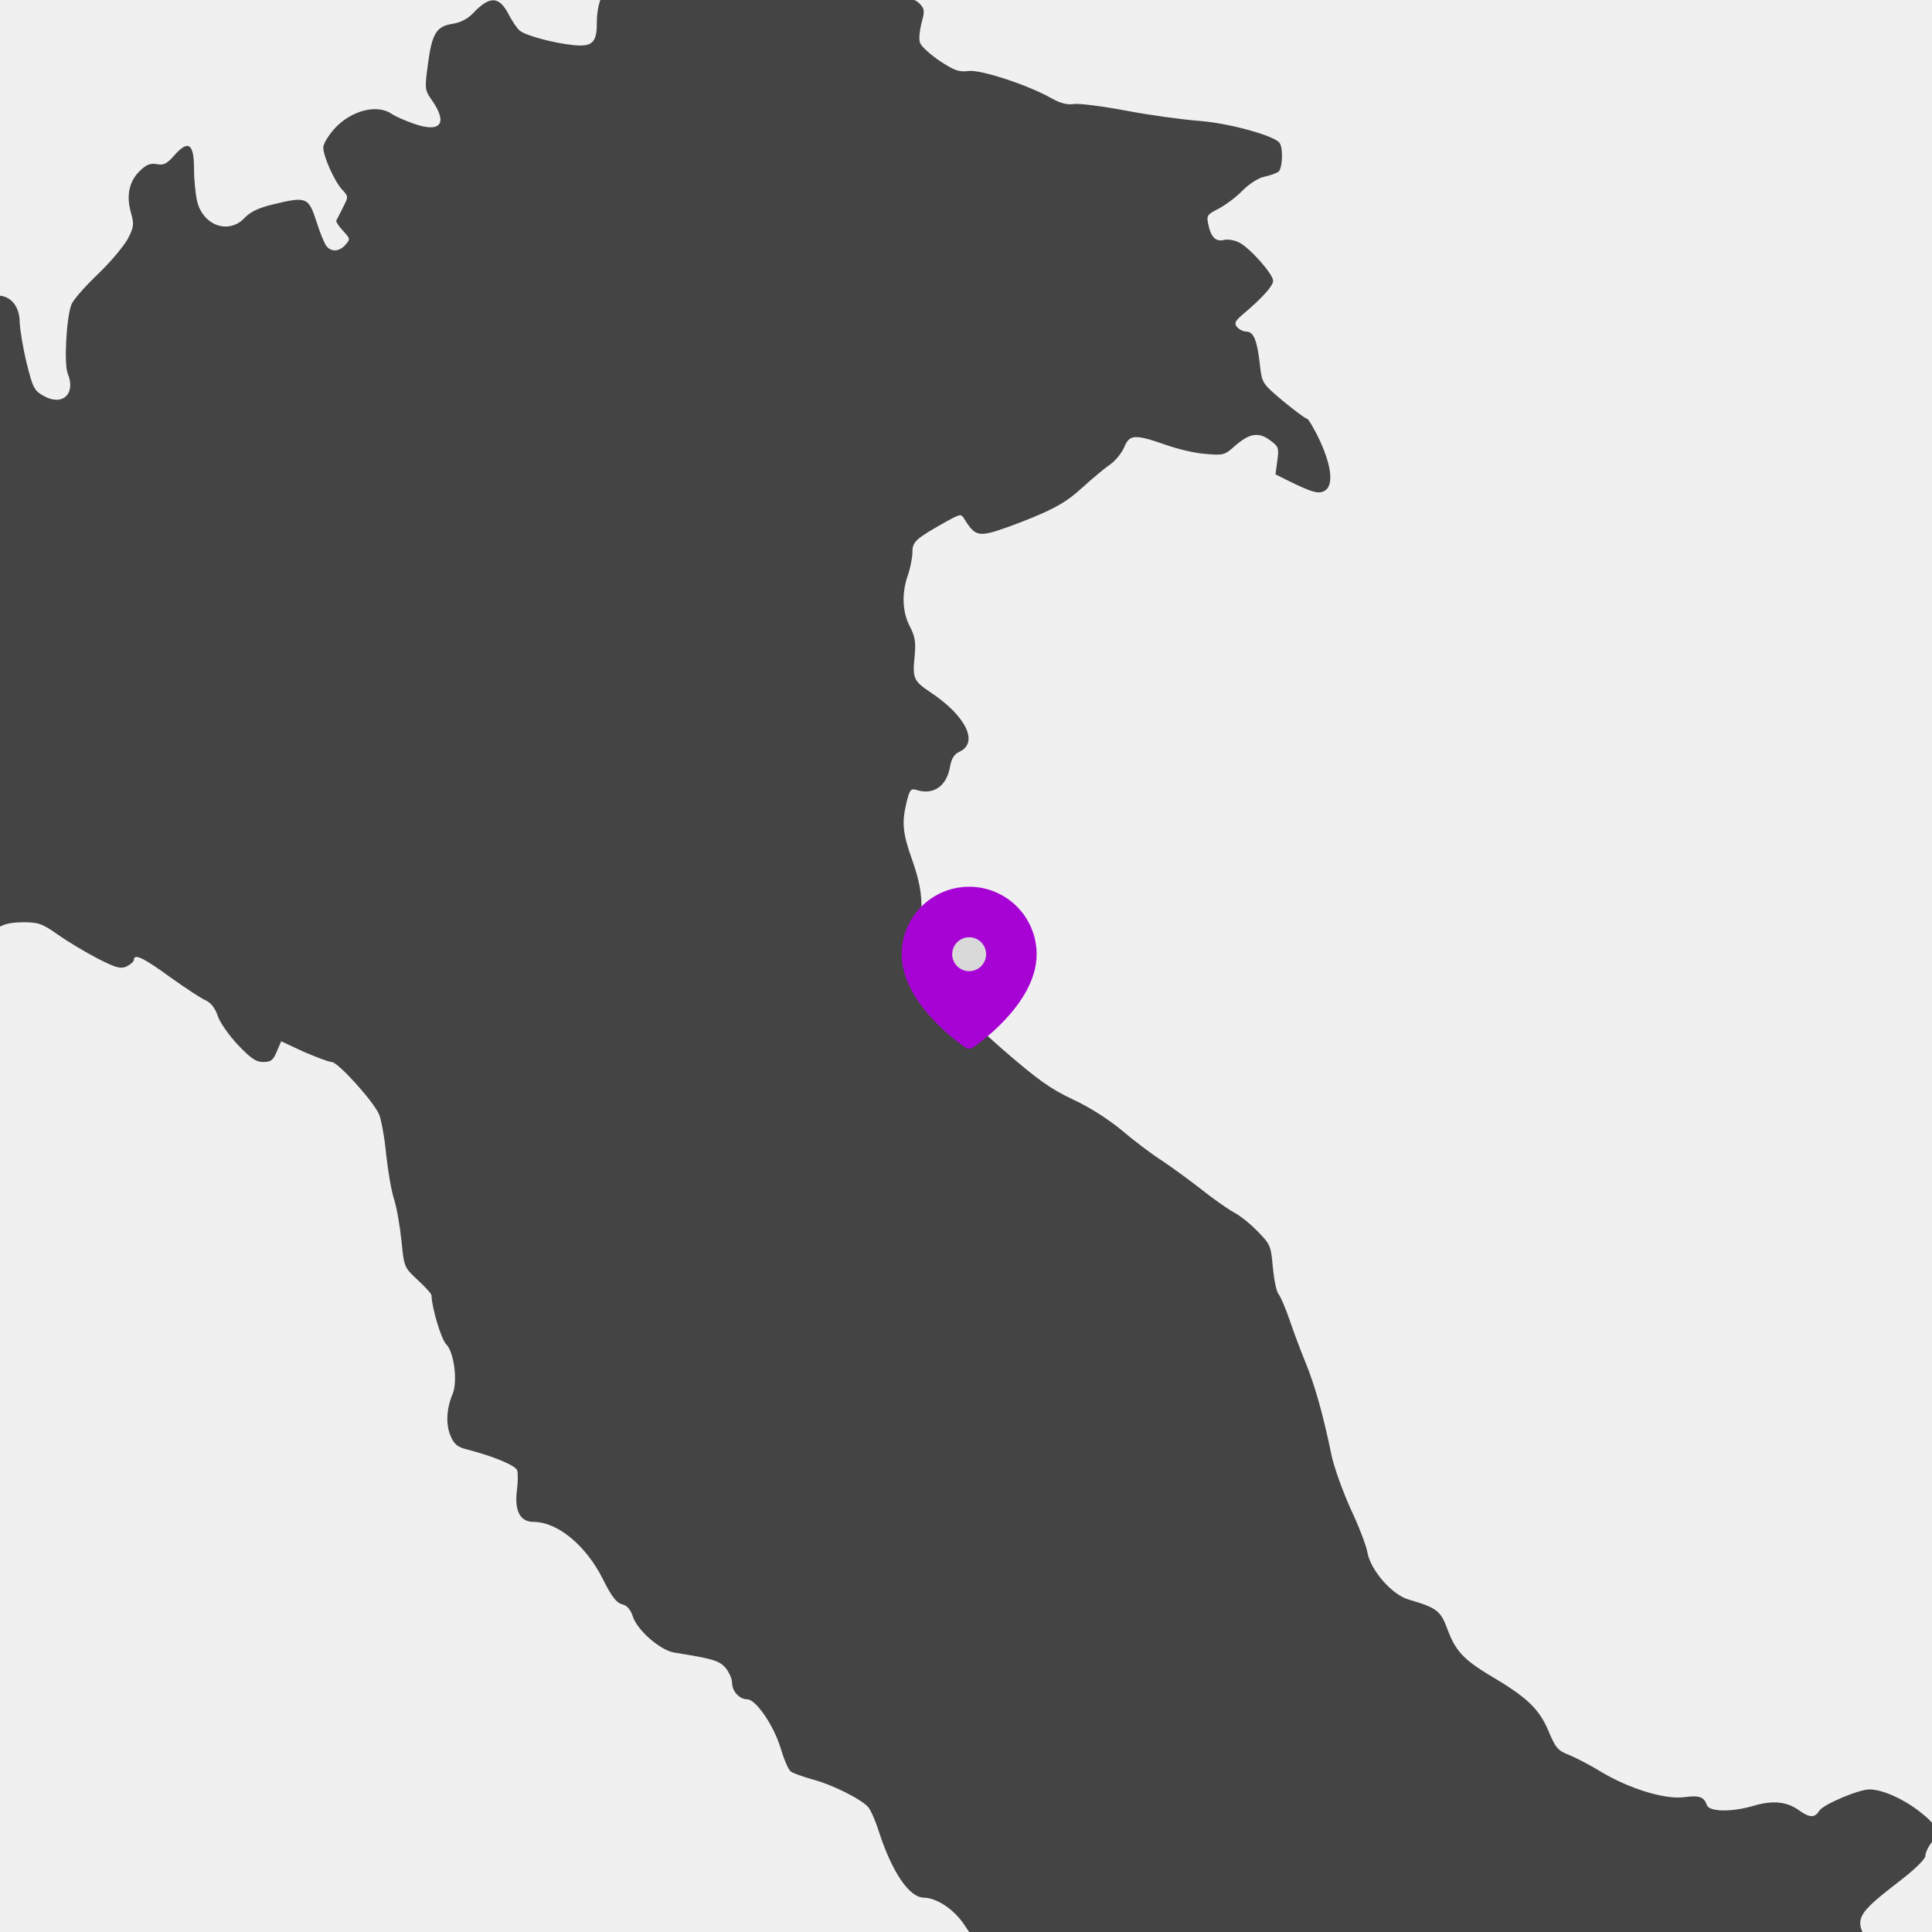
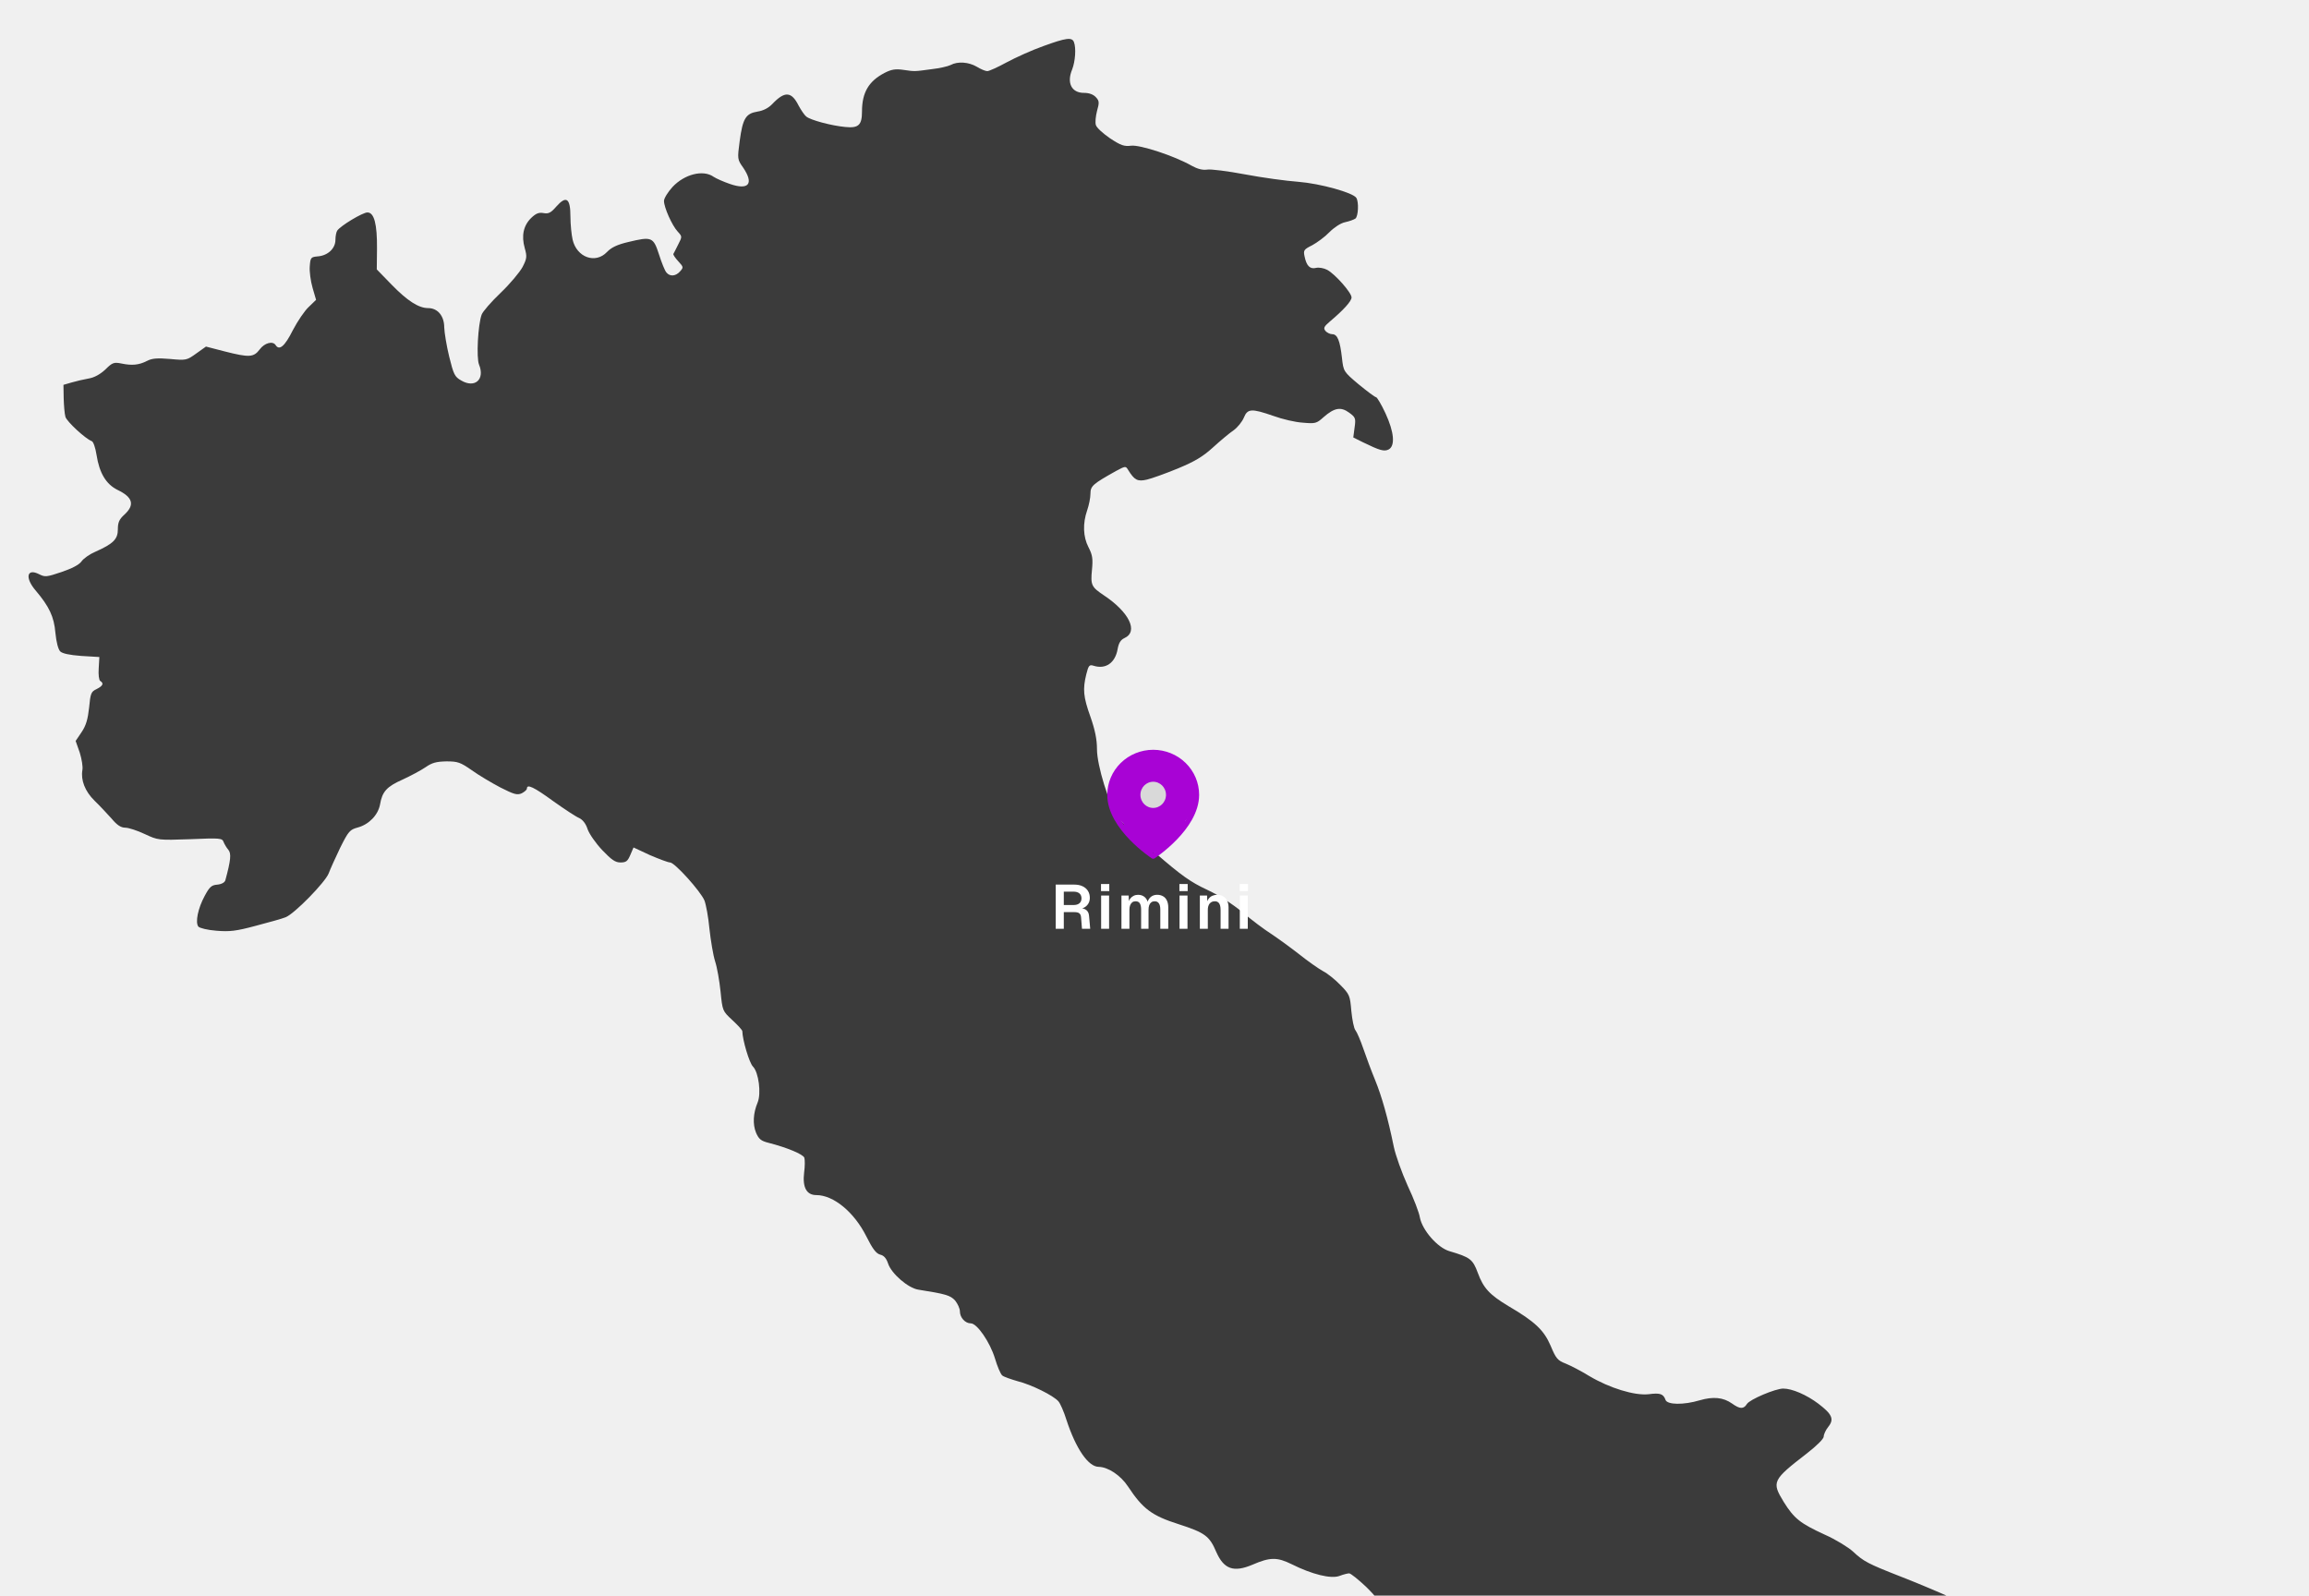
- <svg xmlns="http://www.w3.org/2000/svg" width="857" height="857" viewBox="0 0 857 857" fill="none">
+ <svg xmlns="http://www.w3.org/2000/svg" width="890" height="615" viewBox="0 0 890 615" fill="none">
  <g clip-path="url(#clip0_99_2)">
-     <path d="M375.8 -29.575C369 -27.174 359 -22.641 353.533 -19.708C347.933 -16.641 342.6 -14.241 341.533 -14.241C340.333 -14.241 337.533 -15.441 335.133 -16.908C330.2 -19.841 323.4 -20.375 319 -17.974C317.4 -17.174 312.2 -15.975 307.4 -15.441C296.6 -13.975 297.266 -13.975 289.933 -15.041C285.266 -15.708 282.733 -15.308 278.6 -13.175C268.866 -8.108 264.733 -1.175 264.733 10.559C264.733 18.826 262.6 20.826 254.6 20.026C245.933 19.226 233.133 15.759 230.6 13.626C229.4 12.692 227.4 9.625 225.933 6.959C221.533 -1.841 217.4 -2.108 209.8 5.892C207.533 8.292 204.333 10.025 200.733 10.559C193.533 11.759 191.666 14.692 189.8 28.559C188.333 39.626 188.333 39.892 191.933 44.959C198.6 54.825 195.4 58.959 183.8 54.959C179.933 53.626 175.4 51.626 173.8 50.559C167.4 46.026 155.933 48.959 148.6 56.825C145.8 59.892 143.4 63.759 143.4 65.359C143.4 69.359 148.333 80.425 151.8 84.159C154.6 87.225 154.6 87.225 152.066 92.159C150.733 94.826 149.4 97.492 149.133 97.892C149 98.425 150.333 100.425 152.2 102.425C155.4 105.892 155.4 106.159 153.266 108.559C150.6 111.625 147 111.892 144.866 109.225C143.933 108.159 141.933 103.225 140.333 98.159C136.866 87.492 135.933 87.092 121.533 90.559C114.733 92.159 111.133 93.892 108.466 96.692C101.4 104.159 89.933 100.025 87.4 89.092C86.733 86.159 86.066 79.759 86.066 74.959C86.066 63.626 83.533 61.892 77.4 68.826C74.066 72.692 72.6 73.359 69.666 72.826C66.733 72.292 65 72.959 62.066 75.759C57.266 80.425 55.933 86.692 58.066 94.292C59.533 99.492 59.4 100.692 56.733 105.892C55 109.092 49 116.292 43.266 121.759C37.533 127.225 32.333 133.225 31.666 135.092C29.4 141.225 28.333 161.625 30.066 165.759C33.8 174.825 27.533 180.425 19.133 175.492C15.133 173.225 14.466 171.759 11.8 160.959C10.2 154.425 8.866 146.292 8.733 142.959C8.733 135.892 4.733 131.092 -1.134 131.092C-7 131.092 -13.934 126.559 -23.534 116.692L-32.6 107.359L-32.467 94.692C-32.334 79.492 -34.2 72.425 -38.334 72.425C-41.267 72.425 -55 80.692 -56.867 83.626C-57.4 84.425 -57.934 86.959 -57.934 89.225C-57.934 94.425 -62.467 98.826 -68.6 99.359C-73 99.759 -73.267 100.025 -73.667 105.492C-73.934 108.559 -73.134 114.559 -71.934 118.692L-69.8 126.025L-74.2 130.292C-76.734 132.559 -81.134 139.092 -84.067 144.692C-89 154.559 -92.334 157.359 -94.6 153.759C-96.334 151.092 -101.4 152.425 -104.334 156.425C-108.067 161.359 -110.734 161.492 -125.934 157.625L-137.267 154.692L-143.267 158.959C-149 163.092 -149.4 163.225 -159.267 162.292C-167.134 161.625 -170.334 161.892 -173.4 163.492C-178.334 166.025 -182.6 166.425 -189 165.092C-193.667 164.159 -194.6 164.425 -199 168.825C-202.2 171.759 -205.8 173.759 -209.267 174.292C-212.2 174.825 -216.867 175.892 -219.534 176.692L-224.6 178.159L-224.467 186.292C-224.334 190.825 -223.934 195.892 -223.4 197.759C-222.6 200.692 -211 211.359 -207.267 212.692C-206.334 212.959 -205 216.692 -204.334 221.092C-202.6 232.292 -198.467 239.092 -191.534 242.559C-182.067 247.092 -180.734 251.759 -187.267 257.759C-190.467 260.692 -191.267 262.559 -191.267 266.825C-191.267 272.825 -194.067 275.625 -205.134 280.559C-208.334 281.892 -212.2 284.559 -213.534 286.425C-215 288.559 -219.534 290.825 -225.8 292.959C-234.867 296.025 -235.934 296.159 -239.534 294.292C-247.134 290.425 -248.334 296.559 -241.534 304.425C-233.4 314.025 -230.334 320.425 -229.534 330.292C-229 335.892 -227.8 340.425 -226.6 341.625C-225.267 342.959 -220.867 343.892 -213.667 344.425L-202.6 345.092L-203 352.025C-203.267 355.892 -202.867 359.225 -202.067 359.759C-199.667 361.225 -200.467 362.825 -204.2 364.692C-207.667 366.292 -208.067 367.359 -208.867 376.025C-209.667 383.225 -210.734 387.092 -213.534 391.225L-217.134 396.559L-214.6 403.759C-213.4 407.625 -212.6 412.425 -213 414.425C-214.067 420.559 -211.4 427.492 -205.534 433.225C-202.467 436.159 -197.8 441.225 -195.134 444.159C-191.8 448.159 -189.4 449.759 -186.734 449.759C-184.734 449.759 -179.4 451.492 -174.867 453.625C-166.6 457.492 -166.467 457.492 -147 456.825C-128.6 456.025 -127.267 456.159 -126.467 458.559C-125.934 459.892 -124.6 462.159 -123.534 463.359C-121.667 465.625 -122.067 469.759 -125.4 482.025C-125.8 483.359 -127.667 484.425 -130.334 484.692C-133.934 484.959 -135.134 486.159 -138.067 491.625C-142.2 499.225 -143.934 507.892 -141.934 510.425C-141.134 511.359 -136.2 512.559 -130.867 512.959C-122.867 513.625 -118.867 513.225 -106.6 509.892C-98.467 507.759 -90.334 505.492 -88.467 504.692C-83 502.559 -64.067 483.092 -62.067 477.759C-61.134 475.225 -57.934 468.159 -55 462.025C-49.934 451.892 -49.134 450.959 -44.2 449.625C-37.4 447.759 -31.8 442.025 -30.6 435.492C-29.267 427.625 -26.467 424.559 -16.867 420.292C-11.934 418.025 -5.667 414.692 -2.734 412.692C1.266 409.892 3.933 409.225 10.066 409.092C17 409.092 18.6 409.625 25.666 414.559C29.933 417.625 37.8 422.292 43.133 425.092C51.533 429.359 53.4 429.892 56.2 428.692C57.933 427.759 59.4 426.559 59.4 425.759C59.4 422.825 63.666 424.825 75.533 433.492C82.466 438.425 89.533 443.092 91.533 443.892C93.666 444.959 95.533 447.359 96.6 450.692C97.533 453.492 101.533 459.225 105.533 463.492C111.266 469.492 113.533 471.092 116.733 471.092C120.2 471.092 121.133 470.292 122.733 466.559L124.733 461.892L134.733 466.559C140.333 468.959 145.933 471.092 147.133 471.092C149.933 471.092 165.8 488.692 168.2 494.425C169.133 496.825 170.6 504.559 171.266 511.892C172.066 519.092 173.533 528.025 174.733 531.759C175.933 535.359 177.4 543.759 178.066 550.292C179.266 562.159 179.266 562.159 185.266 567.759C188.6 570.825 191.4 573.892 191.4 574.559C191.533 580.025 195.666 594.025 197.933 596.292C201.4 599.759 203.133 612.825 200.733 618.425C198.066 624.825 197.666 631.625 199.8 636.825C201.533 640.825 202.866 641.892 207.666 643.092C218.6 645.892 228.6 650.025 229.4 652.159C229.8 653.359 229.8 657.492 229.266 661.359C228.2 670.292 230.733 675.092 236.733 675.092C247.266 675.092 259.933 685.492 267.4 700.425C271.266 708.159 273.4 710.959 275.933 711.625C278.2 712.159 279.666 713.892 280.733 717.092C282.733 723.225 293 732.159 299.266 733.092C316.066 735.759 318.866 736.559 321.8 739.759C323.4 741.759 324.733 744.692 324.733 746.425C324.733 750.159 327.933 753.759 331.4 753.759C335.266 753.759 343.133 765.225 346.2 775.225C347.666 780.159 349.666 784.959 350.733 785.759C351.666 786.559 355.933 788.025 360.066 789.225C368.6 791.359 382.066 798.025 385.133 801.625C386.2 802.825 388.466 807.892 390.066 813.092C395.8 830.559 403.4 841.759 409.8 841.759C415.533 841.892 423.266 846.959 427.8 853.892C436.866 867.625 442.466 871.759 458.866 876.959C474.866 882.159 477.666 884.159 481.8 893.892C486.466 904.559 492.466 906.692 504.066 901.759C514.866 897.092 519.133 897.092 528.066 901.492C540.6 907.759 552.066 910.559 557.266 908.692C559.666 907.759 562.333 907.092 563.266 907.092C564.2 907.092 568.866 910.825 573.666 915.359C580.066 921.625 583.666 926.425 587.133 933.759C589.8 939.225 594.466 946.559 597.666 949.892C603 955.625 603.4 956.559 602.6 961.225C601.933 965.892 602.333 966.825 606.066 970.425C609.666 973.892 611.133 974.425 617.4 974.292C621.533 974.159 625.8 973.225 627.533 971.892C631.933 968.825 633.133 969.092 640.333 975.092C643.8 978.025 647.533 981.092 648.333 981.759C650.866 983.759 647.933 988.959 643.4 990.692C640.6 991.759 639.266 993.492 638.2 997.225C634.6 1010.03 637.266 1011.89 649.8 1006.03C657.4 1002.56 660.733 1001.76 671.533 1001.36C682.333 1000.96 685.133 1000.29 688.733 997.759C693 994.692 693.133 994.692 695 997.225C696.066 998.559 698.066 1002.16 699.4 1005.09C700.733 1008.03 704.2 1014.56 707.266 1019.76C713.4 1030.29 713.8 1033.23 710.066 1041.63C707.533 1047.09 707.4 1048.03 709.266 1054.43C712.066 1063.63 719 1069.76 726.733 1069.76C729.133 1069.76 730.466 1070.69 731.4 1073.23C732.866 1076.83 740.466 1084.43 742.733 1084.43C743.533 1084.43 748.333 1086.83 753.266 1089.89C761.4 1094.83 762.733 1095.23 766.066 1093.76C768.066 1092.96 771.666 1090.16 774.2 1087.63C776.6 1085.09 779.4 1083.09 780.6 1083.09C788.333 1083.09 800.066 1103.09 801.933 1119.63C802.6 1124.83 804.2 1131.76 805.666 1135.09C807.133 1138.43 809.133 1143.49 810.066 1146.43C812.733 1154.69 819.266 1167.23 823.8 1172.29C829.4 1178.83 831.4 1184.43 831.4 1194.03C831.4 1199.09 833 1208.16 835.266 1216.83C837.8 1225.89 839 1232.83 838.466 1235.63C837.8 1239.49 838.466 1240.96 843.133 1245.89C849.533 1252.96 850.466 1255.89 849.266 1263.89C848.6 1268.43 847 1271.63 843.666 1275.36C839.533 1279.89 838.2 1280.56 834.733 1280.03C831.4 1279.49 829.4 1280.29 824.733 1283.89C821.666 1286.43 816.733 1289.09 814.066 1289.76C805.933 1291.89 805.933 1294.43 813.666 1307.23L818.2 1314.83L813.133 1326.43C808.733 1336.56 807.266 1338.83 801.133 1343.23C797.4 1346.03 792.6 1350.56 790.466 1353.23C787 1357.89 786.733 1358.83 787 1371.63C787 1379.09 787.533 1387.63 788.066 1390.69C789 1396.03 789.533 1396.56 794.6 1398.03C797.533 1398.83 807.533 1399.63 816.733 1399.63C832.733 1399.76 833.666 1399.63 841.266 1395.76C847.8 1392.43 850.066 1390.43 853.533 1384.43C855.933 1380.43 858.866 1373.76 860.066 1369.76C863.266 1359.23 864.733 1356.43 870.866 1350.29C874.866 1346.29 877.933 1344.43 881.933 1343.76C889.533 1342.43 894.733 1337.76 898.066 1328.69C900.733 1321.76 900.733 1320.43 899.266 1312.69C897.933 1306.16 897.933 1300.96 899 1289.49C900.466 1274.96 900.6 1274.43 905 1270.96C912.333 1264.83 923.933 1258.43 933.933 1255.09C942.2 1252.29 943.8 1252.03 947.933 1253.49C951.533 1254.83 953.933 1254.83 958.6 1253.63C966.2 1251.76 967.133 1250.56 968.2 1241.36C969 1234.56 968.733 1233.49 965.533 1229.76C960.866 1224.16 960.2 1220.69 962.733 1214.83C965.4 1208.43 965.266 1203.23 962.466 1200.16C960.466 1197.89 960.466 1197.36 962.466 1192.96C967.8 1181.76 962.733 1174.16 943.266 1164.43C934.733 1160.16 932.466 1158.29 917.133 1142.69C910.2 1135.76 907.4 1133.89 899.133 1131.09C893.266 1129.09 889.266 1126.96 889 1125.63C888.866 1124.56 892.2 1119.09 896.6 1113.49C905.933 1101.89 907.4 1098.69 907.4 1089.76C907.4 1081.36 909.133 1076.83 914.733 1071.09C917.266 1068.43 921.666 1060.83 924.866 1053.36C930.2 1040.69 930.866 1040.03 945.4 1026.43C953.666 1018.69 961.4 1012.43 962.6 1012.43C965.666 1012.43 974.2 1019.09 973.266 1020.56C972.866 1021.23 969.933 1022.43 966.733 1023.23C960.2 1024.96 957.4 1027.36 958.6 1030.43C959.533 1033.09 967.4 1036.43 972.466 1036.43C974.466 1036.43 978.6 1037.63 981.4 1039.09C996.866 1047.09 1003.8 1049.09 1015.4 1048.96C1021.67 1048.83 1028.87 1048.29 1031.4 1047.76C1040.2 1046.03 1046.33 1053.89 1051.4 1073.36C1057.27 1095.23 1057.93 1096.43 1069 1108.43C1079.4 1119.63 1090.07 1126.96 1096.2 1127.09C1100.2 1127.09 1105.67 1122.43 1107.27 1117.36C1108.07 1115.09 1109.67 1107.76 1110.73 1101.23C1112.2 1093.09 1114.6 1085.76 1118.2 1078.29C1125 1064.43 1124.6 1061.63 1115.13 1053.63C1111.27 1050.29 1104.73 1042.43 1099.93 1035.09C1089.8 1019.36 1079.53 1009.76 1069.53 1006.69C1063.53 1004.69 1062.07 1003.76 1061.4 1000.69C1061 998.692 1059.93 996.159 1059 994.959C1058.07 993.759 1044.47 986.692 1028.73 979.225L1000.07 965.492L986.066 951.759C971 937.092 961.533 930.959 950.466 928.559C946.733 927.759 937.4 924.425 929.8 920.959C922.333 917.625 909.266 912.159 901 908.959C881.266 901.225 878.466 899.759 872.066 893.759C869.133 891.092 861.4 886.292 854.733 883.359C839.666 876.425 835.933 873.492 829.533 863.225C822.066 850.959 822.6 849.892 843.8 833.492C849.8 828.825 854.066 824.559 854.066 823.225C854.066 821.892 855.266 819.225 856.866 817.225C860.6 812.559 859.266 809.492 850.866 803.092C843.666 797.625 834.733 793.759 829.266 793.759C824.466 793.759 808.733 800.425 807 803.225C805 806.425 802.733 806.425 797.933 802.959C792.466 799.092 786.333 798.559 778.066 800.959C768.2 803.892 758.2 803.759 757.133 800.692C755.8 796.959 753.8 796.292 746.733 797.225C738.2 798.159 722.866 793.492 710.333 786.025C705.4 782.959 698.866 779.625 695.933 778.425C691 776.559 689.933 775.225 686.733 767.492C682.6 757.892 677.133 752.692 660.733 743.092C649.266 736.159 645.533 732.159 642.066 722.692C639 714.425 637.4 713.225 624.733 709.492C617.4 707.359 608.066 696.559 606.6 688.825C606.2 686.025 602.866 677.225 599.133 669.359C595.533 661.359 591.666 650.559 590.6 645.359C587 627.759 583.266 614.559 579.133 604.425C576.866 598.959 573.666 590.292 571.933 585.225C570.2 580.159 568.066 575.225 567.133 574.025C566.2 572.959 565.133 567.625 564.6 562.159C563.8 552.692 563.533 552.025 557.933 546.292C554.733 542.959 549.933 539.092 547.266 537.759C544.6 536.292 537.933 531.625 532.6 527.359C527.133 523.092 519.4 517.492 515.4 514.825C511.4 512.292 503.533 506.425 498.066 501.759C491.8 496.559 483.533 491.225 476.066 487.759C466.066 483.092 460.466 479.092 444.6 465.359C433.933 456.025 423.533 446.292 421.666 443.492C416.066 435.359 408.733 411.625 408.733 401.625C408.733 395.625 407.533 389.759 404.733 381.759C400.333 369.492 399.933 364.825 402.2 355.625C403.533 350.292 404.066 349.625 406.6 350.425C414.066 352.825 419.933 348.692 421.4 340.159C422.066 336.425 423.266 334.559 425.533 333.492C434.333 329.492 428.466 317.492 412.733 307.092C405.4 302.159 404.733 300.959 405.666 291.625C406.333 284.692 405.933 282.425 403.533 277.759C400.2 271.359 399.933 263.092 402.733 255.092C403.8 252.025 404.733 247.359 404.733 244.959C404.733 240.159 406.2 238.959 420.466 230.959C426.2 227.892 426.333 227.892 427.8 230.292C431.666 236.559 433.533 237.625 439.266 236.292C442.2 235.625 450.733 232.559 458.2 229.492C468.466 225.225 473.533 222.292 479.8 216.559C484.333 212.425 490.066 207.625 492.466 206.025C494.866 204.292 497.666 200.825 498.733 198.292C501 192.692 503.4 192.559 516.866 197.225C522.333 199.225 530.333 201.092 534.866 201.359C542.466 202.025 543.266 201.892 547.533 198.025C554.2 192.159 558.2 191.492 563.266 195.225C567.133 198.025 567.4 198.692 566.6 204.292L565.8 210.425L571.666 213.359C582.066 218.425 584.733 219.225 587.533 217.759C591.533 215.492 590.866 207.225 585.533 195.625C583 190.159 580.333 185.759 579.8 185.759C579.133 185.759 574.333 182.159 569.133 177.892C559.8 170.025 559.8 169.892 558.866 161.759C557.666 150.959 556.066 147.092 552.866 147.092C551.533 147.092 549.666 146.159 548.733 145.092C547.4 143.359 547.8 142.425 551.4 139.359C559.8 132.292 564.733 126.825 564.733 124.559C564.733 121.625 554.6 110.159 549.8 107.625C547.8 106.559 544.733 106.025 543 106.425C539.266 107.359 537.133 105.225 535.933 99.359C535.133 95.626 535.533 95.092 540.6 92.559C543.533 90.959 548.333 87.492 551.133 84.559C554.066 81.626 558.066 78.959 560.733 78.425C563.266 77.892 566.2 76.826 567.133 76.159C568.866 74.692 569.266 66.025 567.666 63.492C565.666 60.292 545.533 54.692 532.066 53.626C524.733 53.092 510.066 51.092 499.533 49.092C488.866 47.092 478.466 45.759 476.2 46.159C473.4 46.559 470.333 45.759 466.733 43.759C456.2 37.759 435.133 30.826 429.666 31.492C425.4 32.026 423.4 31.359 416.733 26.959C412.466 24.026 408.466 20.425 408.066 18.826C407.533 17.359 407.933 13.492 408.733 10.292C410.2 5.092 410.2 4.025 408.066 1.759C406.466 0.025 403.933 -0.908 400.733 -0.908C393.133 -0.908 390.066 -7.041 393.533 -15.308C395.4 -20.108 396.066 -28.375 394.6 -32.108C393.4 -35.175 389.666 -34.641 375.8 -29.575Z" fill="#444" />
-     <path d="M456.832 423.274C456.832 444.221 429.9 462.175 429.9 462.175C429.9 462.175 402.968 444.221 402.968 423.274C402.968 416.131 405.805 409.281 410.856 404.23C415.907 399.179 422.757 396.342 429.9 396.342C437.043 396.342 443.893 399.179 448.944 404.23C453.994 409.281 456.832 416.131 456.832 423.274Z" stroke="#A803D5" stroke-width="6" stroke-linecap="round" stroke-linejoin="round" />
-     <path d="M429.9 432.251C434.858 432.251 438.877 428.232 438.877 423.274C438.877 418.316 434.858 414.297 429.9 414.297C424.942 414.297 420.923 418.316 420.923 423.274C420.923 428.232 424.942 432.251 429.9 432.251Z" fill="#D9D9D9" stroke="#A803D5" stroke-width="33" stroke-linecap="round" stroke-linejoin="round" />
-     <path d="M414.136 442.992C415.011 444.195 415.57 447.356 417.02 447.936C417.605 448.17 417.671 449.096 418.164 449.378C418.769 449.723 419.387 450.535 419.904 451.026C420.867 451.941 422.082 452.359 423.04 453.246C423.808 453.958 424.793 454.222 425.569 454.825C425.919 455.097 426.331 455.001 426.702 455.352C426.97 455.605 427.177 455.772 427.412 456.073C427.75 456.508 427.803 457.573 428.396 457.778C429.91 458.302 432.034 455.754 433.203 455.329C433.627 455.175 433.882 454.581 434.278 454.322C434.537 454.153 434.803 454.055 435.057 453.91C435.693 453.546 436.581 452.758 437.048 452.17C437.628 451.441 438.599 451.024 439.268 450.316C439.836 449.715 440.598 448.544 441.431 448.359C442.613 448.097 444.316 447.217 445.208 446.414C445.817 445.866 446.152 445.327 446.684 444.731C447.02 444.356 447.856 442.951 446.845 442.992C446.416 443.009 445.884 443.527 445.517 443.747C444.439 444.394 443.357 444.955 442.255 445.567C441.333 446.079 440.07 445.921 439.062 446.173C436.605 446.788 434.072 446.7 431.555 446.7C427.389 446.7 423.188 446.906 419 446.906C418.267 446.906 417.295 446.881 416.619 446.585C415.693 446.18 415.5 445.336 414.914 444.686C414.576 444.31 414.795 444.452 415.074 444.731C415.601 445.258 416.217 445.862 416.86 446.242C418.556 447.246 420.208 447.28 421.976 447.833C422.749 448.075 423.406 448.306 423.406 449.275C423.406 450.337 423.799 450.147 424.642 450.568C424.957 450.725 425.337 451.209 424.688 451.209C423.104 451.209 421.352 450.283 420.018 449.492C418.538 448.615 417.263 447.435 415.773 446.597C415.318 446.341 414.052 445.258 415.269 445.258C415.903 445.258 418.975 446.633 417.638 445.258C416.872 444.47 415.872 443.817 414.96 443.209C413.862 442.477 416.532 444.354 416.791 444.525C420.201 446.777 423.838 446.729 427.721 447.215C429.513 447.439 431.375 447.318 433.18 447.318C434.517 447.318 435.699 446.7 437.002 446.7C437.793 446.7 439.427 446.518 438.238 447.707C437.546 448.399 436.604 448.313 435.72 448.451C432.074 449.021 428.385 448.485 424.734 448.806C423.339 448.928 421.945 449.172 420.545 449.172C420.338 449.172 418.691 449.101 419.172 449.218C422.869 450.114 426.964 449.996 430.742 449.996C431.273 449.996 432.882 449.591 432.882 450.408C432.882 450.855 432.903 451.456 432.367 451.621C431.435 451.908 430.38 451.899 429.426 452.102C428.001 452.405 429.929 452.428 430.387 452.331C432.395 451.902 434.251 451.081 436.11 450.236C436.728 449.955 437.351 449.624 438.032 449.584C438.312 449.567 439.846 448.15 438.856 448.645C436.401 449.873 434.067 451.438 431.452 452.353C430.985 452.517 429.898 453.539 429.495 453.338C428.022 452.601 425.895 451.963 424.23 452.056C423.763 452.082 425.683 453.654 425.867 453.807C426.403 454.254 427.655 454.145 428.339 454.425C429.376 454.849 429.755 455.574 430.822 454.619C431.046 454.419 432.47 453.442 432.47 453.704C432.47 455.29 432.836 452.949 433.5 452.285C433.951 451.834 434.985 451.546 435.16 450.934C435.444 449.939 437.808 447.634 438.856 447.524C439.353 447.471 439.448 447.182 439.909 447.009C441.079 446.57 442.281 446.044 443.411 445.51C444.201 445.136 445.074 444.645 445.757 444.113C446.281 443.706 446.599 442.998 447.005 442.477C447.236 442.18 447.506 442.121 447.669 441.756C447.943 441.139 447.714 441.86 447.623 441.962C447.176 442.461 446.77 442.929 446.295 443.404C445.733 443.966 445.086 444.162 444.464 444.64C443.814 445.138 443.173 445.559 442.473 445.979C441.733 446.423 440.935 446.464 440.184 446.814C439.04 447.348 437.935 447.524 436.693 447.524C433.635 447.524 430.587 447.73 427.526 447.73" stroke="#A803D5" stroke-width="3" stroke-linecap="round" />
+     <path d="M402.113 17.782C397.836 19.29 391.546 22.139 388.107 23.982C384.585 25.91 381.23 27.418 380.559 27.418C379.804 27.418 378.043 26.664 376.534 25.742C373.431 23.898 369.153 23.563 366.386 25.072C365.379 25.574 362.109 26.329 359.089 26.664C352.296 27.585 352.715 27.585 348.103 26.915C345.167 26.496 343.574 26.748 340.974 28.088C334.852 31.273 332.252 35.63 332.252 43.004C332.252 48.199 330.91 49.456 325.878 48.953C320.427 48.45 312.375 46.272 310.782 44.931C310.027 44.344 308.769 42.417 307.847 40.741C305.079 35.211 302.479 35.043 297.699 40.071C296.273 41.579 294.26 42.669 291.996 43.004C287.467 43.758 286.293 45.601 285.119 54.316C284.196 61.271 284.196 61.439 286.461 64.623C290.654 70.824 288.641 73.421 281.345 70.907C278.913 70.07 276.061 68.813 275.055 68.142C271.029 65.293 263.817 67.137 259.204 72.081C257.443 74.008 255.933 76.438 255.933 77.444C255.933 79.957 259.036 86.912 261.217 89.259C262.978 91.186 262.978 91.186 261.384 94.286C260.546 95.962 259.707 97.638 259.539 97.889C259.455 98.225 260.294 99.482 261.468 100.739C263.481 102.917 263.481 103.085 262.139 104.593C260.462 106.52 258.197 106.688 256.856 105.012C256.269 104.342 255.011 101.241 254.004 98.057C251.824 91.353 251.237 91.102 242.179 93.281C237.902 94.286 235.637 95.376 233.96 97.135C229.515 101.828 222.302 99.23 220.709 92.359C220.29 90.516 219.87 86.493 219.87 83.477C219.87 76.354 218.277 75.265 214.419 79.622C212.322 82.052 211.4 82.471 209.555 82.136C207.71 81.801 206.619 82.22 204.774 83.98C201.755 86.912 200.916 90.851 202.258 95.627C203.181 98.895 203.097 99.649 201.42 102.917C200.329 104.928 196.555 109.453 192.949 112.889C189.343 116.324 186.072 120.095 185.653 121.268C184.227 125.123 183.556 137.944 184.646 140.541C186.994 146.239 183.053 149.759 177.769 146.658C175.253 145.234 174.834 144.312 173.156 137.525C172.15 133.419 171.311 128.307 171.227 126.212C171.227 121.771 168.711 118.755 165.021 118.755C161.331 118.755 156.97 115.905 150.932 109.705L145.229 103.839L145.313 95.879C145.396 86.326 144.222 81.885 141.622 81.885C139.777 81.885 131.139 87.08 129.965 88.924C129.63 89.426 129.294 91.018 129.294 92.443C129.294 95.711 126.443 98.476 122.585 98.811C119.817 99.063 119.649 99.23 119.398 102.666C119.23 104.593 119.733 108.364 120.488 110.962L121.83 115.57L119.062 118.252C117.469 119.676 114.701 123.782 112.856 127.302C109.753 133.502 107.656 135.262 106.231 133C105.14 131.324 101.953 132.162 100.108 134.676C97.76 137.776 96.083 137.86 86.522 135.43L79.393 133.586L75.619 136.268C72.013 138.865 71.761 138.949 65.555 138.363C60.607 137.944 58.594 138.111 56.665 139.117C53.562 140.709 50.879 140.96 46.853 140.122C43.918 139.536 43.331 139.703 40.563 142.469C38.55 144.312 36.286 145.569 34.105 145.904C32.26 146.239 29.325 146.91 27.647 147.412L24.46 148.334L24.544 153.446C24.628 156.295 24.88 159.479 25.215 160.652C25.718 162.496 33.015 169.199 35.363 170.037C35.95 170.205 36.789 172.551 37.208 175.316C38.298 182.355 40.898 186.628 45.259 188.807C51.214 191.656 52.053 194.589 47.943 198.36C45.93 200.203 45.427 201.376 45.427 204.058C45.427 207.829 43.666 209.588 36.705 212.689C34.692 213.527 32.26 215.203 31.421 216.376C30.499 217.716 27.647 219.141 23.706 220.482C18.003 222.409 17.332 222.493 15.067 221.32C10.287 218.89 9.532 222.744 13.809 227.688C18.925 233.721 20.854 237.743 21.357 243.944C21.693 247.464 22.448 250.313 23.203 251.067C24.041 251.905 26.809 252.491 31.337 252.827L38.298 253.246L38.047 257.603C37.879 260.033 38.131 262.128 38.634 262.463C40.144 263.385 39.64 264.39 37.292 265.563C35.112 266.569 34.86 267.239 34.357 272.686C33.854 277.211 33.183 279.641 31.421 282.239L29.157 285.59L30.75 290.115C31.505 292.545 32.008 295.562 31.757 296.819C31.086 300.674 32.763 305.031 36.453 308.634C38.382 310.478 41.318 313.662 42.995 315.505C45.092 318.019 46.601 319.025 48.279 319.025C49.537 319.025 52.891 320.114 55.743 321.455C60.943 323.885 61.026 323.885 73.271 323.466C84.845 322.963 85.683 323.047 86.186 324.555C86.522 325.393 87.361 326.818 88.032 327.572C89.206 328.996 88.954 331.594 86.857 339.303C86.606 340.141 85.432 340.811 83.754 340.979C81.49 341.147 80.735 341.901 78.89 345.336C76.29 350.113 75.2 355.559 76.458 357.151C76.961 357.738 80.064 358.492 83.419 358.743C88.451 359.162 90.967 358.911 98.683 356.816C103.799 355.475 108.914 354.051 110.089 353.548C113.527 352.207 125.436 339.973 126.694 336.622C127.281 335.029 129.294 330.588 131.139 326.734C134.326 320.365 134.829 319.779 137.932 318.941C142.21 317.768 145.732 314.165 146.487 310.059C147.325 305.115 149.087 303.187 155.125 300.506C158.228 299.081 162.17 296.987 164.015 295.73C166.531 293.97 168.208 293.551 172.066 293.467C176.427 293.467 177.434 293.802 181.879 296.903C184.562 298.83 189.51 301.763 192.865 303.523C198.149 306.204 199.323 306.539 201.084 305.785C202.174 305.198 203.097 304.444 203.097 303.942C203.097 302.098 205.781 303.355 213.245 308.802C217.606 311.902 222.051 314.835 223.309 315.338C224.651 316.008 225.825 317.516 226.496 319.611C227.083 321.371 229.599 324.974 232.115 327.656C235.721 331.426 237.147 332.432 239.16 332.432C241.34 332.432 241.927 331.929 242.934 329.583L244.192 326.65L250.482 329.583C254.004 331.091 257.527 332.432 258.281 332.432C260.043 332.432 270.023 343.493 271.532 347.096C272.119 348.604 273.042 353.464 273.461 358.073C273.964 362.598 274.887 368.212 275.642 370.559C276.397 372.821 277.319 378.1 277.738 382.206C278.493 389.664 278.493 389.664 282.267 393.183C284.364 395.111 286.125 397.038 286.125 397.457C286.209 400.892 288.809 409.691 290.235 411.115C292.415 413.294 293.505 421.506 291.996 425.025C290.318 429.048 290.067 433.321 291.409 436.589C292.499 439.103 293.338 439.773 296.357 440.527C303.234 442.287 309.524 444.885 310.027 446.226C310.279 446.98 310.279 449.577 309.943 452.007C309.272 457.622 310.866 460.638 314.64 460.638C321.265 460.638 329.233 467.174 333.929 476.559C336.361 481.419 337.703 483.179 339.297 483.598C340.722 483.933 341.645 485.023 342.316 487.034C343.574 490.888 350.032 496.503 353.973 497.089C364.541 498.765 366.302 499.268 368.147 501.279C369.153 502.536 369.992 504.379 369.992 505.469C369.992 507.815 372.005 510.077 374.185 510.077C376.617 510.077 381.566 517.284 383.495 523.568C384.417 526.669 385.675 529.685 386.346 530.188C386.933 530.691 389.617 531.613 392.217 532.367C397.584 533.708 406.055 537.897 407.984 540.16C408.655 540.914 410.08 544.098 411.087 547.366C414.693 558.343 419.473 565.382 423.499 565.382C427.105 565.466 431.97 568.65 434.821 573.007C440.524 581.638 444.046 584.236 454.362 587.504C464.426 590.772 466.187 592.029 468.787 598.146C471.723 604.85 475.497 606.19 482.793 603.09C489.586 600.157 492.27 600.157 497.889 602.922C505.772 606.861 512.985 608.62 516.256 607.447C517.765 606.861 519.443 606.442 520.03 606.442C520.617 606.442 523.552 608.788 526.571 611.637C530.597 615.575 532.862 618.592 535.042 623.201C536.719 626.636 539.655 631.245 541.668 633.34C545.022 636.943 545.274 637.53 544.771 640.462C544.351 643.395 544.603 643.982 546.951 646.244C549.216 648.423 550.138 648.758 554.08 648.674C556.68 648.591 559.363 648.004 560.454 647.166C563.221 645.239 563.976 645.406 568.505 649.177C570.685 651.021 573.034 652.948 573.537 653.367C575.13 654.624 573.285 657.892 570.434 658.981C568.673 659.652 567.834 660.741 567.163 663.087C564.899 671.131 566.576 672.305 574.459 668.618C579.24 666.439 581.337 665.936 588.13 665.685C594.923 665.433 596.684 665.014 598.949 663.422C601.632 661.495 601.716 661.495 602.89 663.087C603.561 663.925 604.819 666.188 605.658 668.031C606.497 669.875 608.677 673.98 610.606 677.248C614.464 683.868 614.716 685.712 612.367 690.991C610.774 694.426 610.69 695.013 611.864 699.035C613.625 704.817 617.986 708.672 622.851 708.672C624.36 708.672 625.199 709.258 625.786 710.85C626.709 713.113 631.489 717.889 632.915 717.889C633.418 717.889 636.437 719.397 639.54 721.325C644.656 724.425 645.495 724.676 647.591 723.755C648.849 723.252 651.114 721.492 652.707 719.9C654.217 718.308 655.978 717.051 656.733 717.051C661.597 717.051 668.977 729.62 670.152 740.011C670.571 743.279 671.577 747.636 672.5 749.731C673.422 751.826 674.68 755.01 675.267 756.854C676.945 762.049 681.054 769.926 683.906 773.11C687.428 777.216 688.686 780.735 688.686 786.769C688.686 789.953 689.693 795.651 691.118 801.098C692.712 806.796 693.467 811.153 693.131 812.913C692.712 815.343 693.131 816.264 696.066 819.365C700.092 823.806 700.679 825.65 699.924 830.677C699.505 833.526 698.499 835.537 696.402 837.884C693.802 840.733 692.963 841.152 690.783 840.816C688.686 840.481 687.428 840.984 684.493 843.246C682.564 844.839 679.461 846.514 677.783 846.933C672.668 848.274 672.668 849.866 677.532 857.911L680.383 862.687L677.196 869.977C674.429 876.346 673.506 877.77 669.648 880.535C667.3 882.295 664.281 885.144 662.939 886.82C660.758 889.753 660.591 890.339 660.758 898.384C660.758 903.076 661.094 908.439 661.429 910.366C662.016 913.718 662.352 914.053 665.539 914.975C667.384 915.478 673.674 915.981 679.461 915.981C689.525 916.064 690.112 915.981 694.892 913.551C699.002 911.456 700.427 910.199 702.608 906.428C704.118 903.914 705.963 899.724 706.718 897.21C708.73 890.591 709.653 888.831 713.511 884.976C716.027 882.463 717.956 881.289 720.472 880.87C725.252 880.033 728.523 877.1 730.62 871.402C732.297 867.044 732.297 866.206 731.374 861.346C730.536 857.24 730.536 853.972 731.207 846.766C732.129 837.632 732.213 837.297 734.981 835.118C739.593 831.264 746.89 827.242 753.18 825.147C758.38 823.387 759.386 823.219 761.986 824.141C764.25 824.979 765.76 824.979 768.695 824.225C773.476 823.052 774.063 822.298 774.734 816.516C775.237 812.242 775.069 811.572 773.056 809.226C770.121 805.706 769.702 803.528 771.295 799.841C772.972 795.818 772.888 792.55 771.127 790.623C769.869 789.199 769.869 788.863 771.127 786.098C774.482 779.059 771.295 774.283 759.05 768.166C753.683 765.485 752.257 764.312 742.613 754.508C738.251 750.15 736.49 748.977 731.291 747.217C727.6 745.96 725.084 744.62 724.917 743.782C724.833 743.111 726.929 739.676 729.697 736.156C735.568 728.866 736.49 726.855 736.49 721.241C736.49 715.962 737.581 713.113 741.103 709.51C742.696 707.834 745.464 703.057 747.477 698.365C750.831 690.404 751.251 689.985 760.392 681.438C765.592 676.578 770.456 672.64 771.211 672.64C773.14 672.64 778.508 676.83 777.921 677.751C777.669 678.17 775.824 678.924 773.811 679.427C769.702 680.516 767.94 682.025 768.695 683.952C769.282 685.628 774.23 687.723 777.417 687.723C778.675 687.723 781.275 688.477 783.036 689.399C792.765 694.426 797.126 695.683 804.422 695.6C808.364 695.516 812.893 695.181 814.486 694.845C820.022 693.756 823.88 698.7 827.067 710.934C830.757 724.676 831.176 725.431 838.137 732.972C844.679 740.011 851.388 744.62 855.246 744.704C857.762 744.704 861.2 741.771 862.207 738.586C862.71 737.162 863.716 732.553 864.387 728.447C865.31 723.336 866.819 718.727 869.084 714.035C873.361 705.32 873.109 703.56 867.155 698.532C864.723 696.438 860.613 691.494 857.594 686.885C851.22 676.997 844.762 670.964 838.472 669.037C834.698 667.78 833.776 667.193 833.357 665.266C833.105 664.009 832.434 662.417 831.847 661.663C831.26 660.908 822.705 656.467 812.809 651.775L794.778 643.144L785.972 634.513C776.495 625.296 770.54 621.441 763.579 619.933C761.231 619.43 755.36 617.335 750.58 615.156C745.883 613.061 737.664 609.626 732.465 607.615C720.052 602.755 718.291 601.833 714.266 598.062C712.42 596.386 707.556 593.37 703.363 591.526C693.886 587.169 691.538 585.325 687.512 578.873C682.815 571.164 683.151 570.494 696.486 560.187C700.26 557.254 702.944 554.573 702.944 553.735C702.944 552.897 703.698 551.221 704.705 549.964C707.053 547.031 706.214 545.104 700.931 541.082C696.402 537.646 690.783 535.216 687.344 535.216C684.325 535.216 674.429 539.406 673.339 541.165C672.081 543.176 670.655 543.176 667.636 540.998C664.197 538.568 660.339 538.232 655.139 539.741C648.933 541.584 642.643 541.5 641.972 539.573C641.134 537.227 639.876 536.808 635.431 537.395C630.063 537.981 620.419 535.048 612.535 530.356C609.432 528.428 605.322 526.334 603.477 525.579C600.374 524.406 599.703 523.568 597.691 518.708C595.091 512.675 591.652 509.407 581.337 503.374C574.124 499.016 571.776 496.503 569.595 490.553C567.666 485.358 566.66 484.604 558.693 482.257C554.08 480.917 548.209 474.129 547.287 469.269C547.035 467.509 544.938 461.979 542.59 457.035C540.326 452.007 537.893 445.22 537.223 441.952C534.958 430.891 532.61 422.595 530.01 416.227C528.584 412.791 526.571 407.345 525.481 404.16C524.391 400.976 523.049 397.876 522.462 397.122C521.875 396.451 521.204 393.099 520.869 389.664C520.365 383.714 520.198 383.295 516.675 379.692C514.662 377.597 511.643 375.167 509.966 374.329C508.288 373.408 504.095 370.475 500.74 367.793C497.302 365.112 492.438 361.593 489.922 359.917C487.406 358.325 482.457 354.638 479.019 351.705C475.077 348.437 469.877 345.085 465.181 342.906C458.891 339.973 455.368 337.46 445.388 328.829C438.679 322.963 432.137 316.846 430.963 315.086C427.441 309.975 422.828 295.059 422.828 288.775C422.828 285.004 422.073 281.317 420.312 276.289C417.545 268.58 417.293 265.647 418.719 259.865C419.557 256.514 419.893 256.095 421.486 256.597C426.183 258.106 429.873 255.508 430.796 250.145C431.215 247.799 431.97 246.626 433.395 245.955C438.931 243.442 435.24 235.9 425.344 229.364C420.731 226.264 420.312 225.509 420.899 219.644C421.319 215.286 421.067 213.862 419.557 210.929C417.461 206.907 417.293 201.712 419.054 196.684C419.725 194.757 420.312 191.824 420.312 190.315C420.312 187.299 421.235 186.545 430.208 181.517C433.815 179.59 433.899 179.59 434.821 181.098C437.253 185.036 438.427 185.707 442.034 184.869C443.879 184.45 449.246 182.523 453.943 180.595C460.401 177.914 463.587 176.07 467.529 172.467C470.381 169.87 473.987 166.853 475.497 165.847C477.006 164.758 478.767 162.579 479.438 160.987C480.864 157.468 482.374 157.384 490.844 160.317C494.283 161.574 499.315 162.747 502.166 162.914C506.947 163.333 507.45 163.25 510.134 160.82C514.327 157.133 516.843 156.714 520.03 159.06C522.462 160.82 522.63 161.239 522.127 164.758L521.623 168.613L525.313 170.456C531.855 173.64 533.532 174.143 535.294 173.221C537.81 171.797 537.39 166.602 534.036 159.311C532.442 155.876 530.765 153.11 530.429 153.11C530.01 153.11 526.991 150.848 523.72 148.167C517.849 143.223 517.849 143.139 517.262 138.027C516.507 131.24 515.501 128.81 513.488 128.81C512.65 128.81 511.475 128.223 510.888 127.553C510.05 126.464 510.301 125.877 512.566 123.95C517.849 119.509 520.952 116.073 520.952 114.649C520.952 112.805 514.579 105.599 511.559 104.007C510.301 103.336 508.372 103.001 507.282 103.252C504.934 103.839 503.592 102.498 502.837 98.811C502.334 96.465 502.586 96.13 505.772 94.538C507.618 93.532 510.637 91.353 512.398 89.51C514.243 87.667 516.759 85.991 518.436 85.656C520.03 85.32 521.875 84.65 522.462 84.231C523.552 83.309 523.804 77.862 522.797 76.27C521.539 74.259 508.876 70.74 500.405 70.07C495.792 69.734 486.567 68.478 479.941 67.221C473.232 65.964 466.691 65.126 465.265 65.377C463.504 65.629 461.575 65.126 459.31 63.869C452.685 60.098 439.434 55.741 435.995 56.16C433.311 56.495 432.053 56.076 427.86 53.311C425.176 51.467 422.66 49.205 422.409 48.199C422.073 47.277 422.325 44.847 422.828 42.836C423.751 39.568 423.751 38.898 422.409 37.473C421.402 36.384 419.809 35.797 417.796 35.797C413.016 35.797 411.087 31.943 413.267 26.748C414.441 23.731 414.861 18.536 413.938 16.189C413.183 14.262 410.835 14.597 402.113 17.782Z" fill="#3B3B3B" />
+     <path d="M461.205 306.364C461.205 319.091 444.5 330 444.5 330C444.5 330 427.795 319.091 427.795 306.364C427.795 302.024 429.555 297.862 432.688 294.793C435.821 291.724 440.07 290 444.5 290C448.93 290 453.179 291.724 456.312 294.793C459.445 297.862 461.205 302.024 461.205 306.364Z" stroke="#A803D5" stroke-width="2" stroke-linecap="round" stroke-linejoin="round" />
+     <path d="M444.5 311.818C447.575 311.818 450.069 309.376 450.069 306.364C450.069 303.351 447.575 300.909 444.5 300.909C441.425 300.909 438.932 303.351 438.932 306.364C438.932 309.376 441.425 311.818 444.5 311.818Z" fill="#D9D9D9" stroke="#A803D5" stroke-width="21" stroke-linecap="round" stroke-linejoin="round" />
+     <path d="M434.723 318.344C435.266 319.076 435.612 320.996 436.511 321.348C436.874 321.491 436.916 322.053 437.221 322.225C437.596 322.434 437.98 322.928 438.3 323.226C438.898 323.782 439.651 324.036 440.245 324.575C440.722 325.007 441.333 325.168 441.814 325.534C442.031 325.7 442.287 325.641 442.517 325.854C442.683 326.008 442.812 326.109 442.957 326.292C443.167 326.557 443.2 327.204 443.567 327.329C444.507 327.647 445.824 326.099 446.549 325.84C446.812 325.747 446.97 325.386 447.216 325.229C447.376 325.126 447.541 325.066 447.699 324.978C448.093 324.757 448.644 324.278 448.934 323.921C449.293 323.478 449.896 323.225 450.311 322.795C450.663 322.43 451.136 321.718 451.653 321.606C452.386 321.446 453.442 320.911 453.995 320.424C454.373 320.091 454.581 319.763 454.911 319.401C455.119 319.174 455.638 318.32 455.01 318.344C454.745 318.355 454.414 318.67 454.187 318.803C453.518 319.196 452.847 319.537 452.164 319.909C451.591 320.22 450.809 320.124 450.183 320.278C448.659 320.651 447.088 320.597 445.527 320.597C442.943 320.597 440.337 320.723 437.74 320.723C437.285 320.723 436.682 320.707 436.263 320.528C435.688 320.282 435.569 319.769 435.205 319.374C434.996 319.145 435.131 319.231 435.305 319.401C435.631 319.721 436.014 320.088 436.412 320.319C437.464 320.929 438.489 320.95 439.585 321.286C440.065 321.433 440.472 321.573 440.472 322.162C440.472 322.807 440.716 322.692 441.239 322.948C441.434 323.043 441.67 323.337 441.268 323.337C440.285 323.337 439.198 322.775 438.371 322.294C437.453 321.761 436.662 321.044 435.738 320.535C435.456 320.379 434.67 319.721 435.425 319.721C435.819 319.721 437.724 320.557 436.895 319.721C436.42 319.242 435.799 318.846 435.234 318.477C434.553 318.032 436.208 319.172 436.37 319.276C438.485 320.645 440.741 320.615 443.149 320.91C444.26 321.046 445.415 320.973 446.535 320.973C447.364 320.973 448.097 320.597 448.906 320.597C449.396 320.597 450.41 320.487 449.672 321.209C449.243 321.63 448.658 321.577 448.11 321.661C445.849 322.008 443.561 321.682 441.296 321.877C440.431 321.951 439.566 322.099 438.698 322.099C438.569 322.099 437.548 322.056 437.846 322.127C440.139 322.672 442.679 322.6 445.023 322.6C445.352 322.6 446.35 322.354 446.35 322.85C446.35 323.122 446.363 323.487 446.031 323.587C445.452 323.762 444.798 323.756 444.206 323.88C443.322 324.064 444.518 324.078 444.803 324.019C446.048 323.758 447.199 323.259 448.352 322.746C448.735 322.575 449.122 322.374 449.544 322.35C449.718 322.34 450.67 321.479 450.055 321.78C448.533 322.525 447.085 323.476 445.463 324.032C445.173 324.132 444.499 324.753 444.249 324.631C443.335 324.183 442.016 323.796 440.984 323.852C440.694 323.867 441.885 324.822 441.999 324.916C442.331 325.187 443.108 325.121 443.532 325.291C444.175 325.549 444.41 325.99 445.072 325.409C445.211 325.288 446.095 324.694 446.095 324.853C446.095 325.817 446.321 324.394 446.733 323.991C447.013 323.717 447.654 323.542 447.763 323.17C447.939 322.565 449.405 321.165 450.055 321.098C450.364 321.066 450.423 320.89 450.709 320.785C451.434 320.519 452.18 320.199 452.881 319.874C453.37 319.647 453.912 319.349 454.336 319.026C454.661 318.778 454.858 318.348 455.11 318.031C455.253 317.851 455.421 317.815 455.521 317.593C455.691 317.219 455.55 317.656 455.493 317.719C455.216 318.022 454.964 318.307 454.67 318.595C454.321 318.936 453.92 319.056 453.534 319.346C453.131 319.649 452.733 319.904 452.299 320.159C451.84 320.429 451.345 320.454 450.879 320.667C450.169 320.991 449.484 321.098 448.714 321.098C446.817 321.098 444.926 321.223 443.028 321.223" stroke="#A803D5" stroke-width="3" stroke-linecap="round" />
+     <path d="M406.92 358V340.96H414.048C415.28 340.96 416.344 341.168 417.24 341.584C418.136 342 418.832 342.592 419.328 343.36C419.824 344.128 420.072 345.032 420.072 346.072C420.072 346.856 419.904 347.552 419.568 348.16C419.232 348.768 418.776 349.256 418.2 349.624C417.64 349.992 417.016 350.216 416.328 350.296L416.208 350.056C417.312 350.056 418.16 350.304 418.752 350.8C419.36 351.296 419.704 352.056 419.784 353.08L420.216 358H417.048L416.688 353.536C416.64 352.864 416.424 352.368 416.04 352.048C415.656 351.728 415.016 351.568 414.12 351.568H410.04V358H406.92ZM410.04 348.832H413.856C414.8 348.832 415.536 348.608 416.064 348.16C416.592 347.712 416.856 347.08 416.856 346.264C416.856 345.432 416.584 344.792 416.04 344.344C415.512 343.896 414.736 343.672 413.712 343.672H410.04V348.832ZM424.427 358V345.184H427.499V358H424.427ZM424.379 343.48V340.744H427.571V343.48H424.379ZM432.26 358V345.184H435.044L435.14 348.328L434.852 348.184C434.996 347.496 435.244 346.912 435.596 346.432C435.964 345.936 436.404 345.56 436.916 345.304C437.444 345.032 438.02 344.896 438.644 344.896C439.732 344.896 440.612 345.208 441.284 345.832C441.956 346.44 442.38 347.28 442.556 348.352H442.148C442.292 347.6 442.54 346.976 442.892 346.48C443.244 345.968 443.684 345.576 444.212 345.304C444.756 345.032 445.364 344.896 446.036 344.896C446.916 344.896 447.676 345.088 448.316 345.472C448.956 345.84 449.444 346.384 449.78 347.104C450.132 347.824 450.308 348.712 450.308 349.768V358H447.236V350.56C447.236 349.504 447.052 348.712 446.684 348.184C446.332 347.656 445.788 347.392 445.052 347.392C444.556 347.392 444.132 347.52 443.78 347.776C443.428 348.032 443.156 348.408 442.964 348.904C442.788 349.384 442.7 349.968 442.7 350.656V358H439.844V350.656C439.844 349.6 439.684 348.792 439.364 348.232C439.044 347.672 438.492 347.392 437.708 347.392C437.212 347.392 436.788 347.52 436.436 347.776C436.1 348.032 435.828 348.408 435.62 348.904C435.428 349.384 435.332 349.968 435.332 350.656V358H432.26ZM454.647 358V345.184H457.719V358H454.647ZM454.599 343.48V340.744H457.791V343.48H454.599ZM462.48 358V345.184H465.264L465.384 348.784L465.024 348.64C465.152 347.744 465.416 347.024 465.816 346.48C466.216 345.936 466.704 345.536 467.28 345.28C467.856 345.024 468.488 344.896 469.176 344.896C470.12 344.896 470.912 345.104 471.552 345.52C472.208 345.936 472.704 346.512 473.04 347.248C473.376 347.968 473.544 348.808 473.544 349.768V358H470.472V350.752C470.472 350.032 470.4 349.424 470.256 348.928C470.112 348.432 469.872 348.056 469.536 347.8C469.216 347.528 468.784 347.392 468.24 347.392C467.424 347.392 466.768 347.68 466.272 348.256C465.792 348.832 465.552 349.664 465.552 350.752V358H462.48ZM477.883 358V345.184H480.955V358H477.883ZM477.835 343.48V340.744H481.027V343.48H477.835Z" fill="white" />
  </g>
  <defs>
    <clipPath id="clip0_99_2">
-       <rect width="857" height="857" fill="white" />
+       <rect width="890" height="615" fill="white" />
    </clipPath>
  </defs>
</svg>
